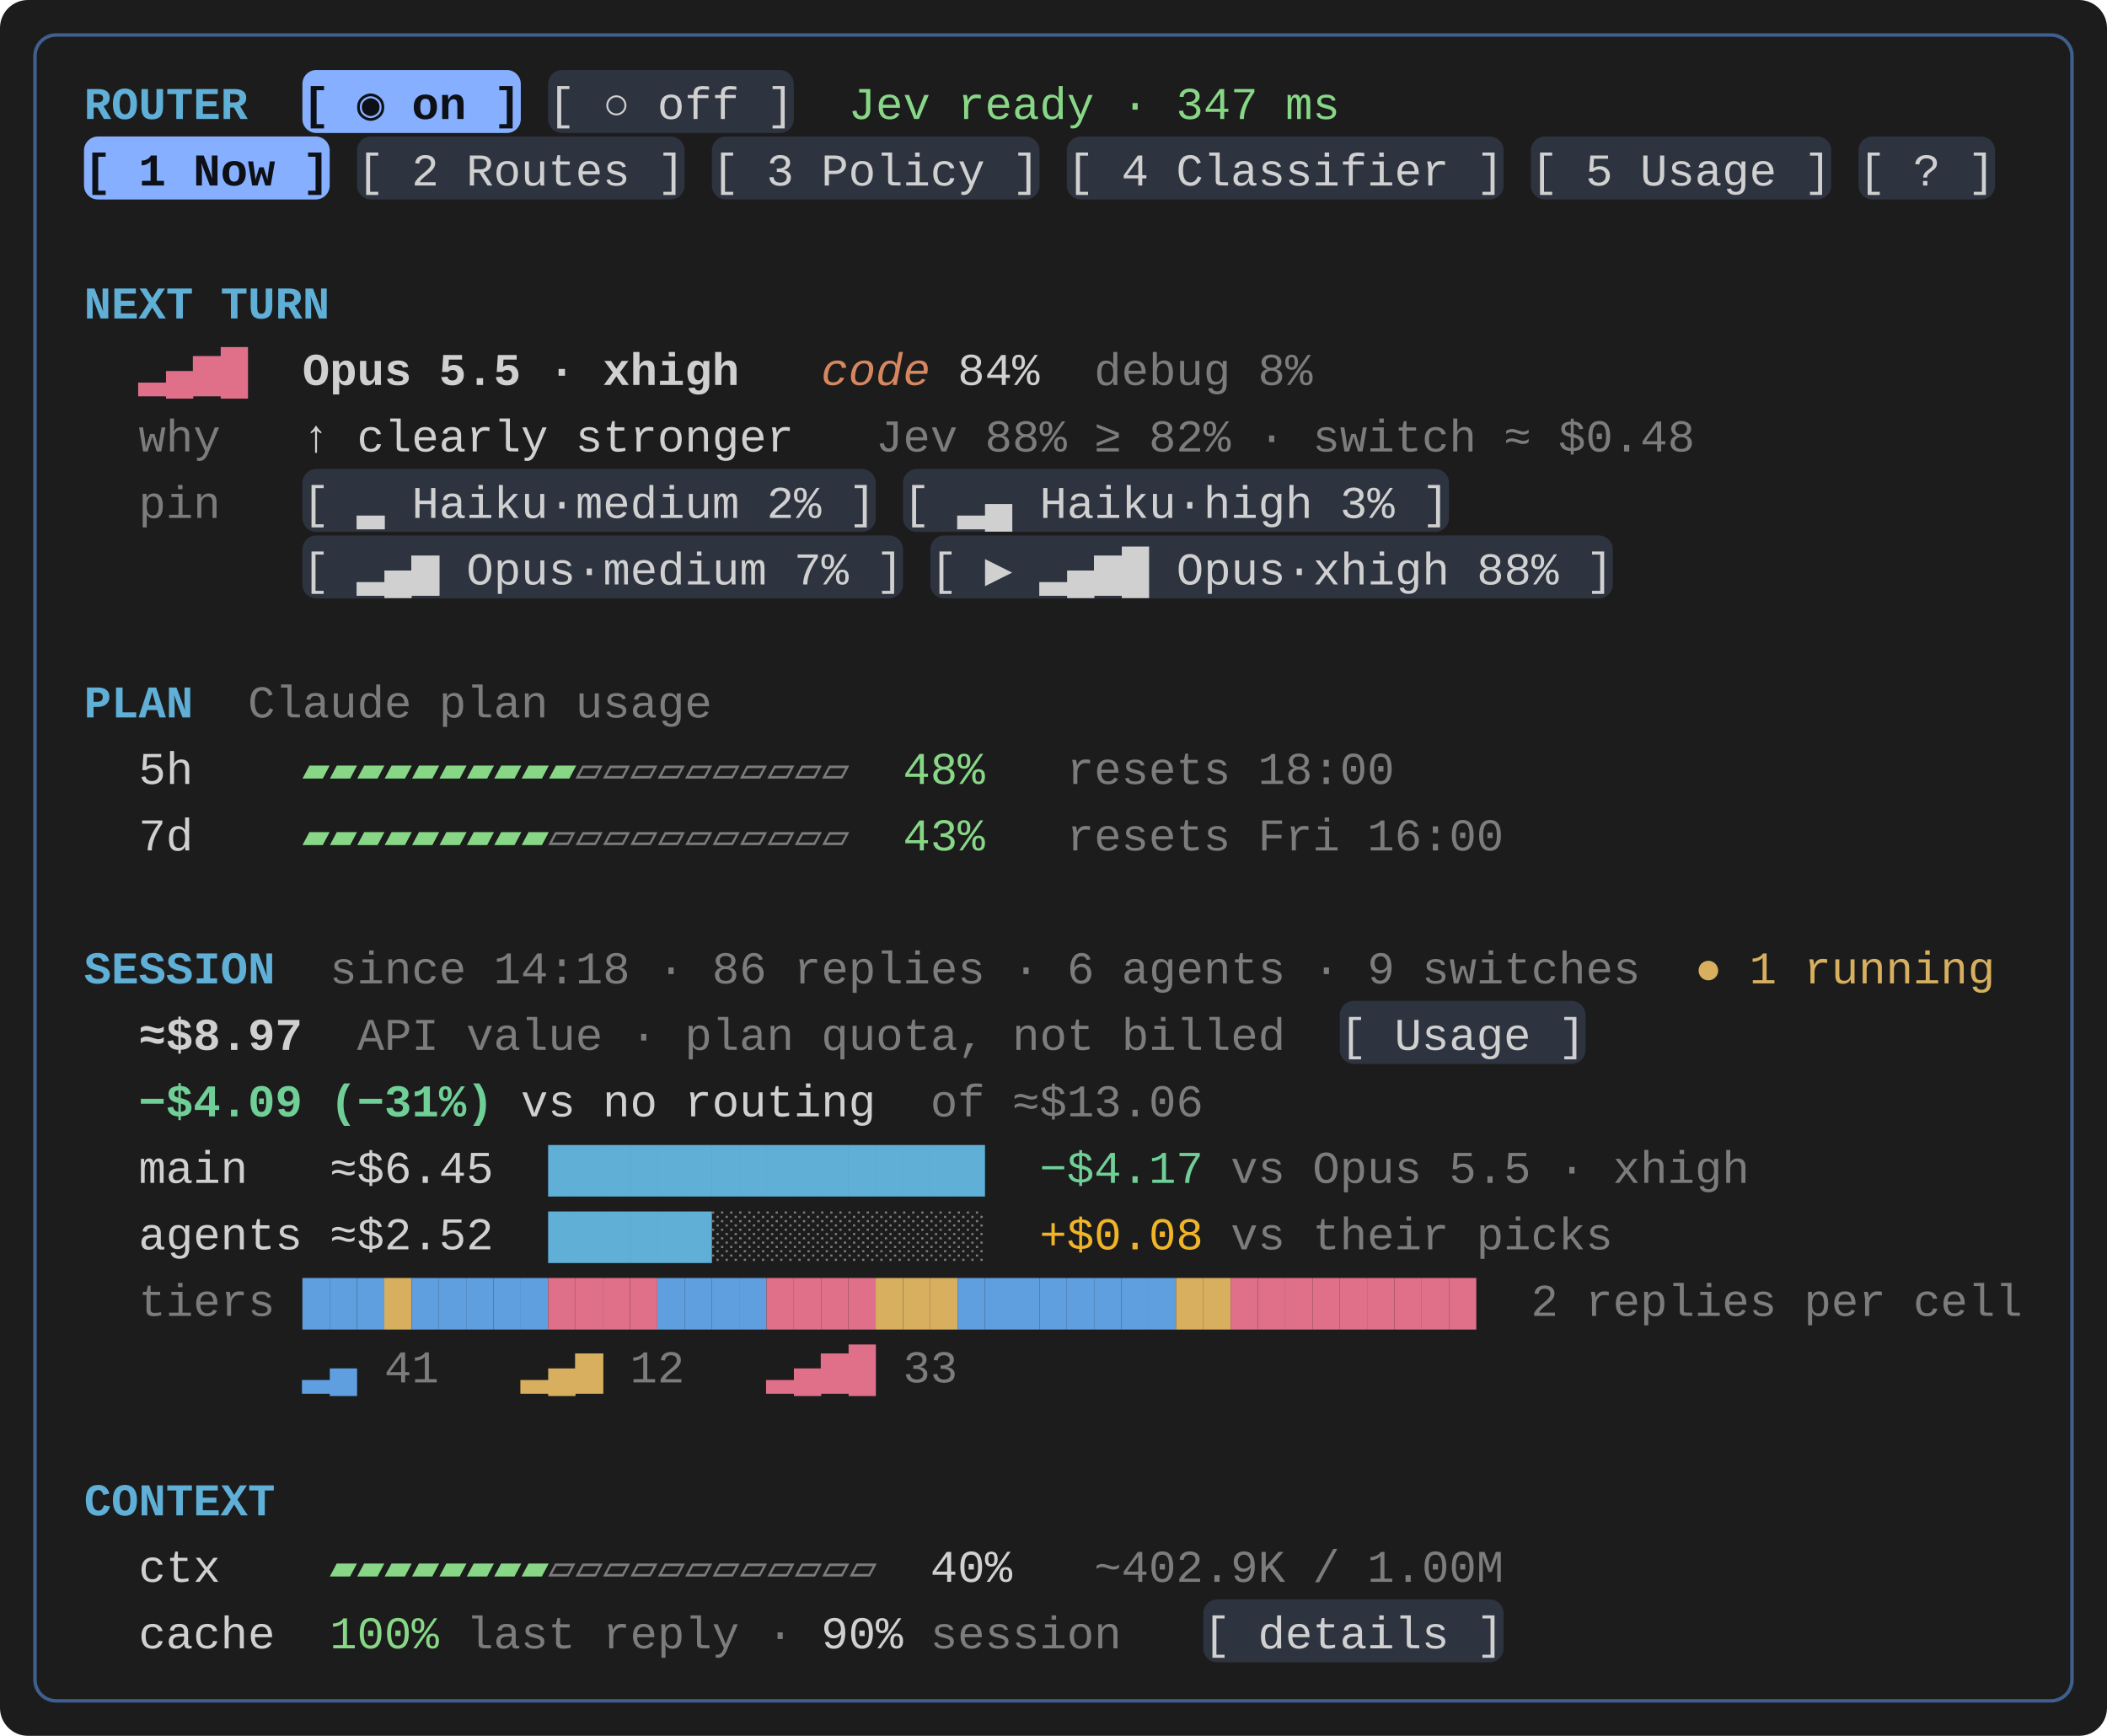
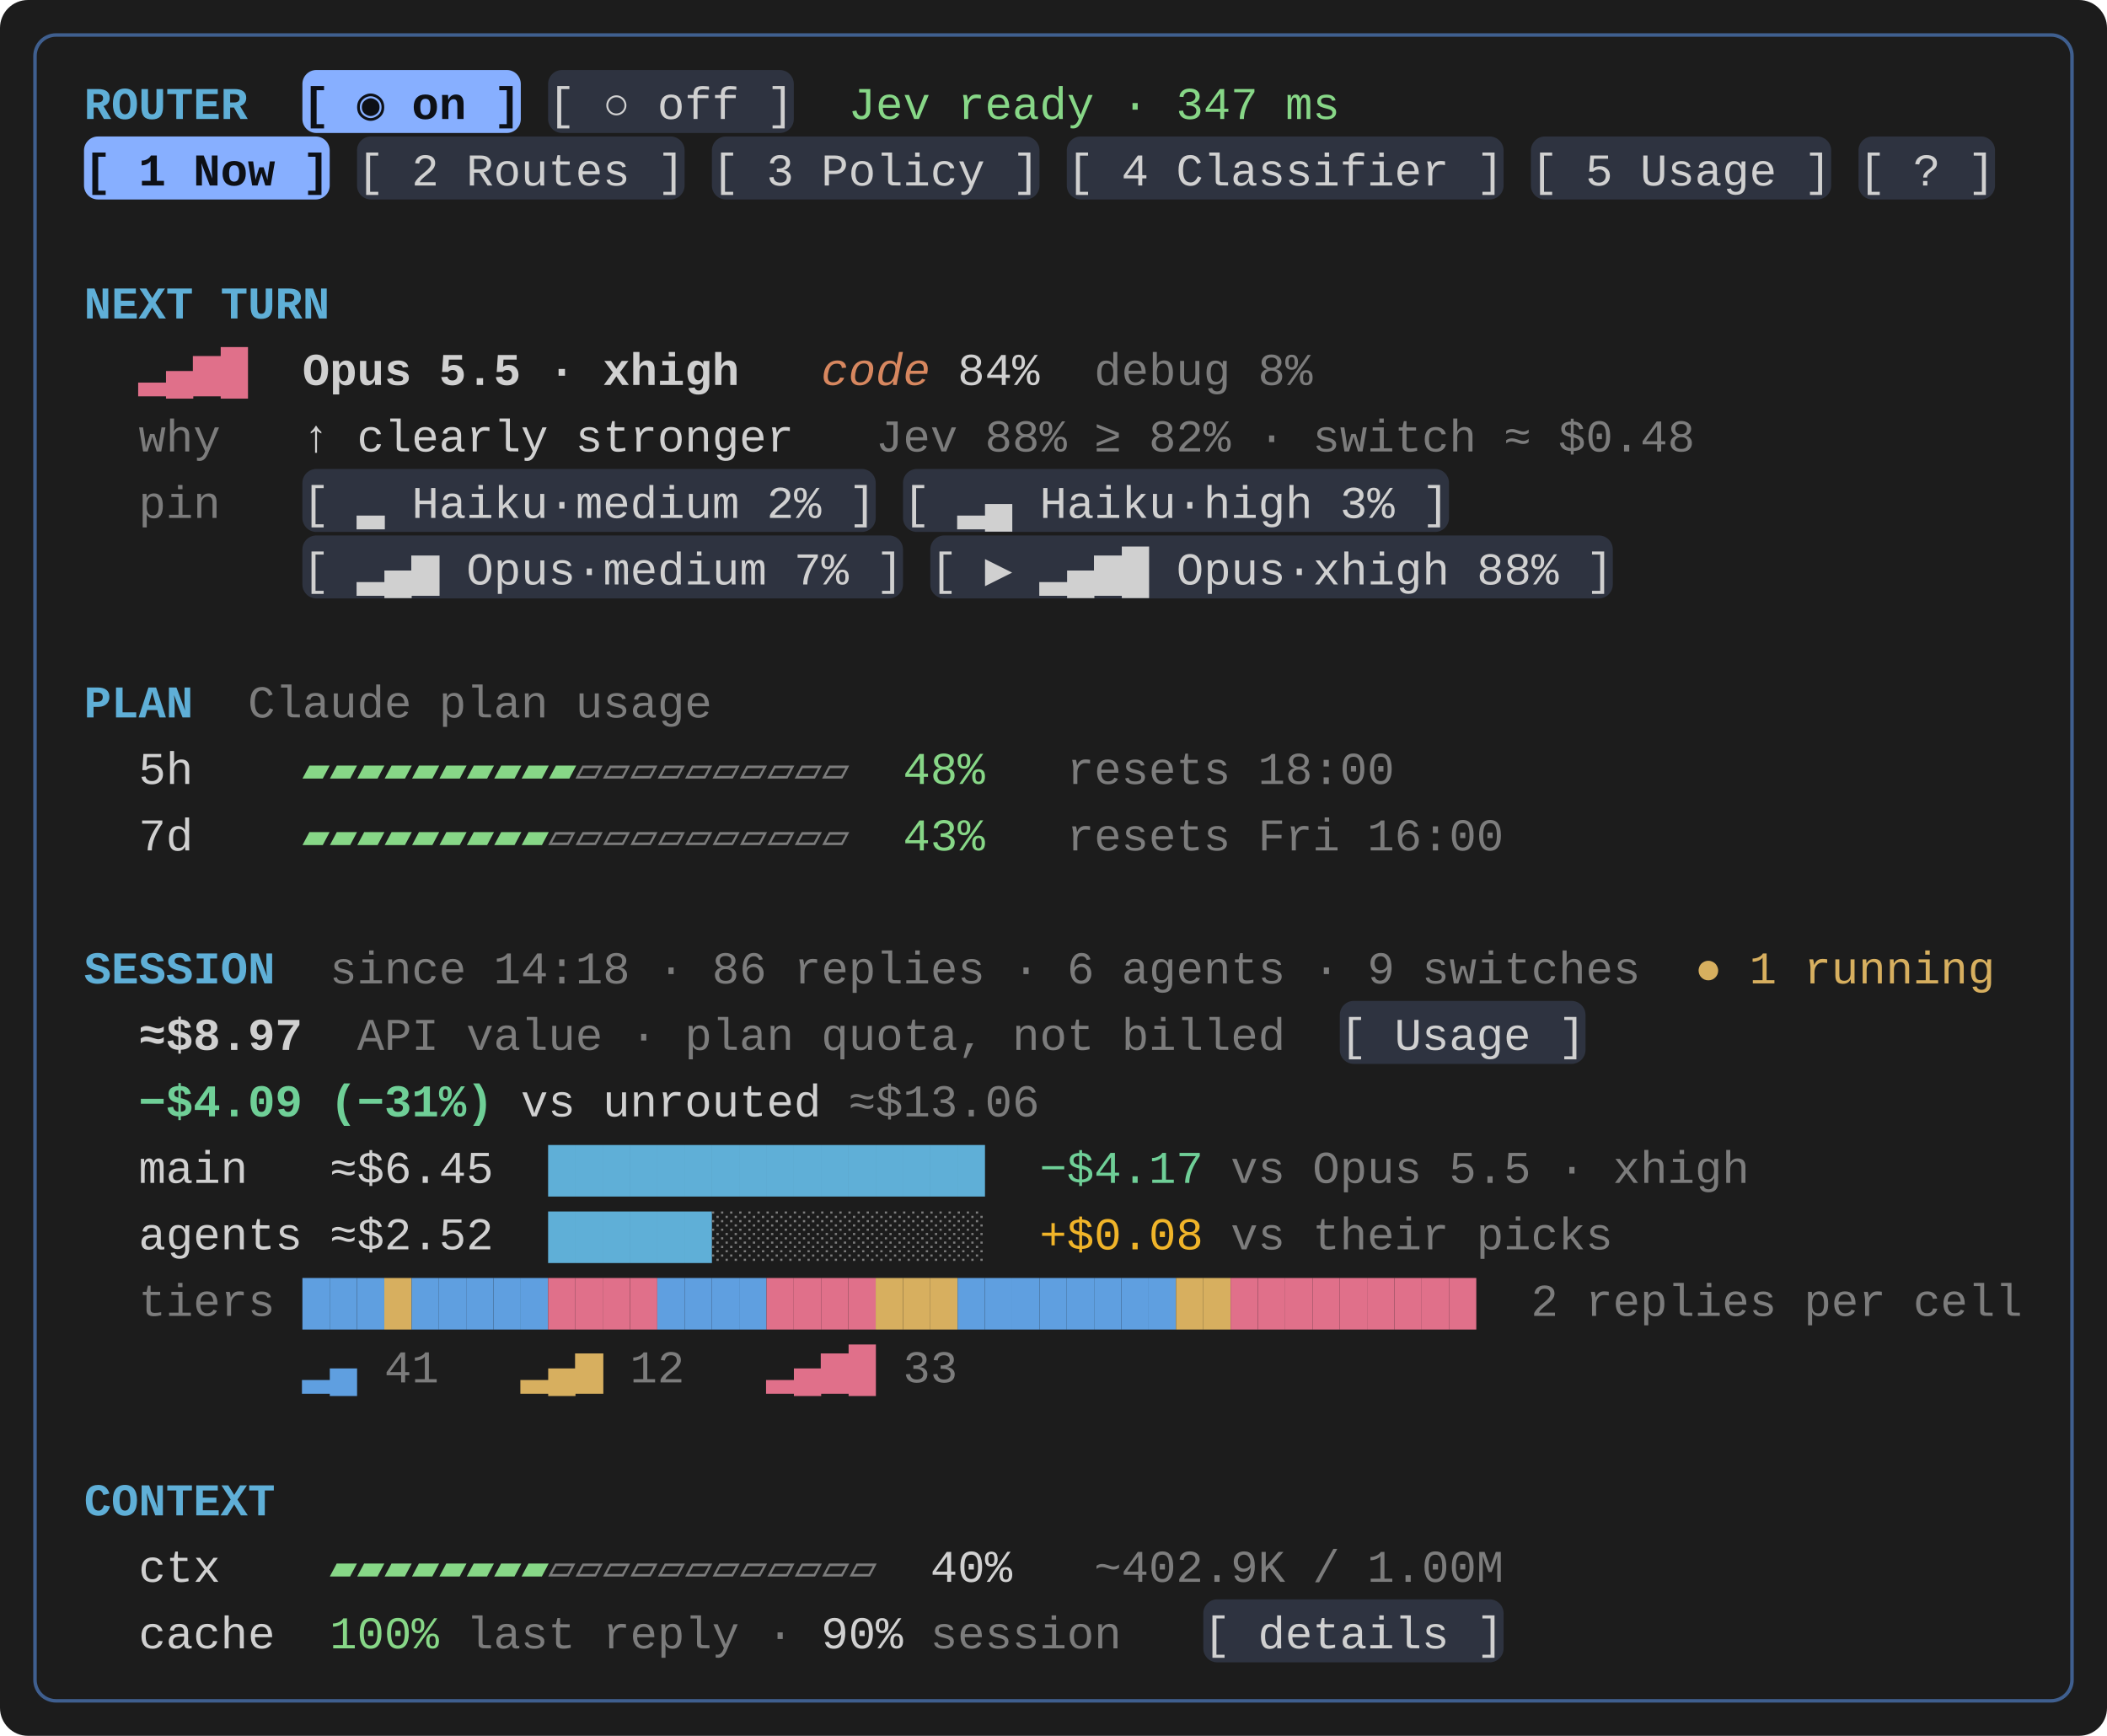
<svg xmlns="http://www.w3.org/2000/svg" viewBox="0 0 602 496" role="img" aria-labelledby="title desc">
  <style>
    text { font-family: ui-monospace, SFMono-Regular, Menlo, Consolas, 'Liberation Mono', monospace; font-size: 13px; }
    .cap { font-family: system-ui, -apple-system, 'Segoe UI', sans-serif; font-size: 12px; fill: #9a988f; }
  </style>
  <rect width="602" height="496" rx="8" fill="#1c1c1c" />
  <rect x="10" y="10" width="582" height="476" rx="6" fill="none" stroke="#3f5f8f" />
  <text x="24.0" y="34" fill="#5fafd7" font-weight="700" xml:space="preserve">ROUTER</text>
  <rect x="86.4" y="20" width="62.4" height="18" rx="4" fill="#87afff" />
  <text x="86.4" y="34" fill="#0d1016" font-weight="700" xml:space="preserve">[ ◉ on ]</text>
  <rect x="156.6" y="20" width="70.2" height="18" rx="4" fill="#2e3340" />
  <text x="156.6" y="34" fill="#d0d0d0" xml:space="preserve">[ ○ off ]</text>
  <text x="242.4" y="34" fill="#87d787" xml:space="preserve">Jev ready · 347 ms</text>
  <rect x="24.0" y="39" width="70.2" height="18" rx="4" fill="#87afff" />
  <text x="24.0" y="53" fill="#0d1016" font-weight="700" xml:space="preserve">[ 1 Now ]</text>
  <rect x="102.0" y="39" width="93.6" height="18" rx="4" fill="#2e3340" />
  <text x="102.0" y="53" fill="#d0d0d0" xml:space="preserve">[ 2 Routes ]</text>
  <rect x="203.4" y="39" width="93.6" height="18" rx="4" fill="#2e3340" />
  <text x="203.4" y="53" fill="#d0d0d0" xml:space="preserve">[ 3 Policy ]</text>
  <rect x="304.8" y="39" width="124.8" height="18" rx="4" fill="#2e3340" />
  <text x="304.8" y="53" fill="#d0d0d0" xml:space="preserve">[ 4 Classifier ]</text>
  <rect x="437.4" y="39" width="85.8" height="18" rx="4" fill="#2e3340" />
  <text x="437.4" y="53" fill="#d0d0d0" xml:space="preserve">[ 5 Usage ]</text>
  <rect x="531.0" y="39" width="39.0" height="18" rx="4" fill="#2e3340" />
  <text x="531.0" y="53" fill="#d0d0d0" xml:space="preserve">[ ? ]</text>
  <text x="24.0" y="91" fill="#5fafd7" font-weight="700" xml:space="preserve">NEXT TURN</text>
  <text x="39.6" y="110" fill="#e0708a" xml:space="preserve">▂▄▆█</text>
  <text x="86.4" y="110" fill="#d0d0d0" font-weight="700" xml:space="preserve">Opus 5.5 · xhigh</text>
  <text x="234.6" y="110" fill="#d7875f" font-style="italic" xml:space="preserve">code</text>
  <text x="265.8" y="110" fill="#d0d0d0" xml:space="preserve"> 84%</text>
  <text x="297.0" y="110" fill="#7c7c7c" xml:space="preserve">  debug 8%</text>
  <text x="24.0" y="129" fill="#7c7c7c" xml:space="preserve">  why   </text>
  <text x="86.4" y="129" fill="#d0d0d0" xml:space="preserve">↑ clearly stronger</text>
  <text x="226.8" y="129" fill="#7c7c7c" xml:space="preserve">   Jev 88% ≥ 82% · switch ≈ $0.48</text>
  <text x="24.0" y="148" fill="#7c7c7c" xml:space="preserve">  pin   </text>
  <rect x="86.4" y="134" width="163.8" height="18" rx="4" fill="#2e3340" />
  <text x="86.4" y="148" fill="#d0d0d0" xml:space="preserve">[ ▂ Haiku·medium 2% ]</text>
  <rect x="258.0" y="134" width="156.0" height="18" rx="4" fill="#2e3340" />
  <text x="258.0" y="148" fill="#d0d0d0" xml:space="preserve">[ ▂▄ Haiku·high 3% ]</text>
  <rect x="86.4" y="153" width="171.6" height="18" rx="4" fill="#2e3340" />
  <text x="86.4" y="167" fill="#d0d0d0" xml:space="preserve">[ ▂▄▆ Opus·medium 7% ]</text>
  <rect x="265.8" y="153" width="195.0" height="18" rx="4" fill="#2e3340" />
  <text x="265.8" y="167" fill="#d0d0d0" xml:space="preserve">[ ▶ ▂▄▆█ Opus·xhigh 88% ]</text>
  <text x="24.0" y="205" fill="#5fafd7" font-weight="700" xml:space="preserve">PLAN</text>
  <text x="55.2" y="205" fill="#7c7c7c" xml:space="preserve">  Claude plan usage</text>
  <text x="24.0" y="224" fill="#d0d0d0" xml:space="preserve">  5h    </text>
  <text x="86.4" y="224" fill="#87d787" xml:space="preserve">▰▰▰▰▰▰▰▰▰▰</text>
  <text x="164.4" y="224" fill="#7c7c7c" xml:space="preserve">▱▱▱▱▱▱▱▱▱▱</text>
  <text x="242.4" y="224" fill="#87d787" xml:space="preserve">  48%</text>
  <text x="281.4" y="224" fill="#7c7c7c" xml:space="preserve">   resets 18:00</text>
  <text x="24.0" y="243" fill="#d0d0d0" xml:space="preserve">  7d    </text>
  <text x="86.4" y="243" fill="#87d787" xml:space="preserve">▰▰▰▰▰▰▰▰▰</text>
  <text x="156.6" y="243" fill="#7c7c7c" xml:space="preserve">▱▱▱▱▱▱▱▱▱▱▱</text>
  <text x="242.4" y="243" fill="#87d787" xml:space="preserve">  43%</text>
  <text x="281.4" y="243" fill="#7c7c7c" xml:space="preserve">   resets Fri 16:00</text>
  <text x="24.0" y="281" fill="#5fafd7" font-weight="700" xml:space="preserve">SESSION</text>
  <text x="78.6" y="281" fill="#7c7c7c" xml:space="preserve">  since 14:18 · 86 replies · 6 agents · 9 switches</text>
  <text x="468.6" y="281" fill="#d7af5f" xml:space="preserve">  ● 1 running</text>
  <text x="39.6" y="300" fill="#d0d0d0" font-weight="700" xml:space="preserve">≈$8.97</text>
  <text x="86.4" y="300" fill="#7c7c7c" xml:space="preserve">  API value · plan quota, not billed  </text>
  <rect x="382.8" y="286" width="70.2" height="18" rx="4" fill="#2e3340" />
  <text x="382.8" y="300" fill="#d0d0d0" xml:space="preserve">[ Usage ]</text>
  <text x="39.6" y="319" fill="#6fcf97" font-weight="700" xml:space="preserve">−$4.09 (−31%)</text>
-   <text x="141.0" y="319" fill="#d0d0d0" xml:space="preserve"> vs no routing</text>
-   <text x="250.2" y="319" fill="#7c7c7c" xml:space="preserve">  of ≈$13.06</text>
+   <text x="141.0" y="319" fill="#d0d0d0" xml:space="preserve"> vs unrouted</text>
+   <text x="234.6" y="319" fill="#7c7c7c" xml:space="preserve"> ≈$13.06</text>
  <text x="24.0" y="338" fill="#d0d0d0" xml:space="preserve">  main  </text>
  <text x="86.4" y="338" fill="#d0d0d0" xml:space="preserve"> ≈$6.45</text>
  <text x="156.6" y="338" fill="#5fafd7" xml:space="preserve">████████████████</text>
  <text x="297.0" y="338" fill="#6fcf97" xml:space="preserve">−$4.17</text>
  <text x="343.8" y="338" fill="#7c7c7c" xml:space="preserve"> vs Opus 5.5 · xhigh</text>
  <text x="24.0" y="357" fill="#d0d0d0" xml:space="preserve">  agents</text>
  <text x="86.4" y="357" fill="#d0d0d0" xml:space="preserve"> ≈$2.52</text>
  <text x="156.6" y="357" fill="#5fafd7" xml:space="preserve">██████</text>
  <text x="203.4" y="357" fill="#7c7c7c" xml:space="preserve">░░░░░░░░░░</text>
  <text x="297.0" y="357" fill="#f0b429" xml:space="preserve">+$0.08</text>
  <text x="343.8" y="357" fill="#7c7c7c" xml:space="preserve"> vs their picks</text>
  <text x="24.0" y="376" fill="#7c7c7c" xml:space="preserve">  tiers </text>
  <text x="86.4" y="376" fill="#5f9fe0" font-weight="700" xml:space="preserve">█</text>
  <text x="94.2" y="376" fill="#5f9fe0" font-weight="700" xml:space="preserve">█</text>
  <text x="102.0" y="376" fill="#5f9fe0" font-weight="700" xml:space="preserve">█</text>
  <text x="109.8" y="376" fill="#d7af5f" font-weight="700" xml:space="preserve">█</text>
  <text x="117.6" y="376" fill="#5f9fe0" font-weight="700" xml:space="preserve">█</text>
  <text x="125.4" y="376" fill="#5f9fe0" font-weight="700" xml:space="preserve">█</text>
  <text x="133.2" y="376" fill="#5f9fe0" font-weight="700" xml:space="preserve">█</text>
  <text x="141.0" y="376" fill="#5f9fe0" font-weight="700" xml:space="preserve">█</text>
  <text x="148.8" y="376" fill="#5f9fe0" font-weight="700" xml:space="preserve">█</text>
  <text x="156.6" y="376" fill="#e0708a" font-weight="700" xml:space="preserve">█</text>
  <text x="164.4" y="376" fill="#e0708a" font-weight="700" xml:space="preserve">█</text>
  <text x="172.2" y="376" fill="#e0708a" font-weight="700" xml:space="preserve">█</text>
  <text x="180.0" y="376" fill="#e0708a" font-weight="700" xml:space="preserve">█</text>
  <text x="187.8" y="376" fill="#5f9fe0" font-weight="700" xml:space="preserve">█</text>
  <text x="195.6" y="376" fill="#5f9fe0" font-weight="700" xml:space="preserve">█</text>
  <text x="203.4" y="376" fill="#5f9fe0" font-weight="700" xml:space="preserve">█</text>
  <text x="211.2" y="376" fill="#5f9fe0" font-weight="700" xml:space="preserve">█</text>
  <text x="219.0" y="376" fill="#e0708a" font-weight="700" xml:space="preserve">█</text>
  <text x="226.8" y="376" fill="#e0708a" font-weight="700" xml:space="preserve">█</text>
  <text x="234.6" y="376" fill="#e0708a" font-weight="700" xml:space="preserve">█</text>
  <text x="242.4" y="376" fill="#e0708a" font-weight="700" xml:space="preserve">█</text>
  <text x="250.2" y="376" fill="#d7af5f" font-weight="700" xml:space="preserve">█</text>
  <text x="258.0" y="376" fill="#d7af5f" font-weight="700" xml:space="preserve">█</text>
  <text x="265.8" y="376" fill="#d7af5f" font-weight="700" xml:space="preserve">█</text>
  <text x="273.6" y="376" fill="#5f9fe0" font-weight="700" xml:space="preserve">█</text>
  <text x="281.4" y="376" fill="#5f9fe0" font-weight="700" xml:space="preserve">█</text>
  <text x="289.2" y="376" fill="#5f9fe0" font-weight="700" xml:space="preserve">█</text>
  <text x="297.0" y="376" fill="#5f9fe0" font-weight="700" xml:space="preserve">█</text>
  <text x="304.8" y="376" fill="#5f9fe0" font-weight="700" xml:space="preserve">█</text>
  <text x="312.6" y="376" fill="#5f9fe0" font-weight="700" xml:space="preserve">█</text>
  <text x="320.4" y="376" fill="#5f9fe0" font-weight="700" xml:space="preserve">█</text>
  <text x="328.2" y="376" fill="#5f9fe0" font-weight="700" xml:space="preserve">█</text>
  <text x="336.0" y="376" fill="#d7af5f" font-weight="700" xml:space="preserve">█</text>
  <text x="343.8" y="376" fill="#d7af5f" font-weight="700" xml:space="preserve">█</text>
  <text x="351.6" y="376" fill="#e0708a" font-weight="700" xml:space="preserve">█</text>
  <text x="359.4" y="376" fill="#e0708a" font-weight="700" xml:space="preserve">█</text>
  <text x="367.2" y="376" fill="#e0708a" font-weight="700" xml:space="preserve">█</text>
  <text x="375.0" y="376" fill="#e0708a" font-weight="700" xml:space="preserve">█</text>
  <text x="382.8" y="376" fill="#e0708a" font-weight="700" xml:space="preserve">█</text>
  <text x="390.6" y="376" fill="#e0708a" font-weight="700" xml:space="preserve">█</text>
  <text x="398.4" y="376" fill="#e0708a" font-weight="700" xml:space="preserve">█</text>
  <text x="406.2" y="376" fill="#e0708a" font-weight="700" xml:space="preserve">█</text>
  <text x="414.0" y="376" fill="#e0708a" font-weight="700" xml:space="preserve">█</text>
  <text x="421.8" y="376" fill="#7c7c7c" xml:space="preserve">  2 replies per cell</text>
  <text x="86.4" y="395" fill="#5f9fe0" xml:space="preserve">▂▄</text>
  <text x="102.0" y="395" fill="#7c7c7c" xml:space="preserve"> 41   </text>
  <text x="148.8" y="395" fill="#d7af5f" xml:space="preserve">▂▄▆</text>
  <text x="172.2" y="395" fill="#7c7c7c" xml:space="preserve"> 12   </text>
  <text x="219.0" y="395" fill="#e0708a" xml:space="preserve">▂▄▆█</text>
  <text x="250.2" y="395" fill="#7c7c7c" xml:space="preserve"> 33   </text>
  <text x="24.0" y="433" fill="#5fafd7" font-weight="700" xml:space="preserve">CONTEXT</text>
  <text x="24.0" y="452" fill="#d0d0d0" xml:space="preserve">  ctx    </text>
  <text x="94.2" y="452" fill="#87d787" xml:space="preserve">▰▰▰▰▰▰▰▰</text>
  <text x="156.6" y="452" fill="#7c7c7c" xml:space="preserve">▱▱▱▱▱▱▱▱▱▱▱▱</text>
  <text x="250.2" y="452" fill="#d0d0d0" xml:space="preserve">  40%</text>
  <text x="289.2" y="452" fill="#7c7c7c" xml:space="preserve">   ~402.9K / 1.00M</text>
  <text x="24.0" y="471" fill="#d0d0d0" xml:space="preserve">  cache  </text>
  <text x="94.2" y="471" fill="#87d787" xml:space="preserve">100%</text>
  <text x="125.4" y="471" fill="#7c7c7c" xml:space="preserve"> last reply</text>
  <text x="211.2" y="471" fill="#7c7c7c" xml:space="preserve"> · </text>
  <text x="234.6" y="471" fill="#d0d0d0" xml:space="preserve">90%</text>
  <text x="258.0" y="471" fill="#7c7c7c" xml:space="preserve"> session</text>
  <rect x="343.8" y="457" width="85.8" height="18" rx="4" fill="#2e3340" />
  <text x="343.8" y="471" fill="#d0d0d0" xml:space="preserve">[ details ]</text>
</svg>
